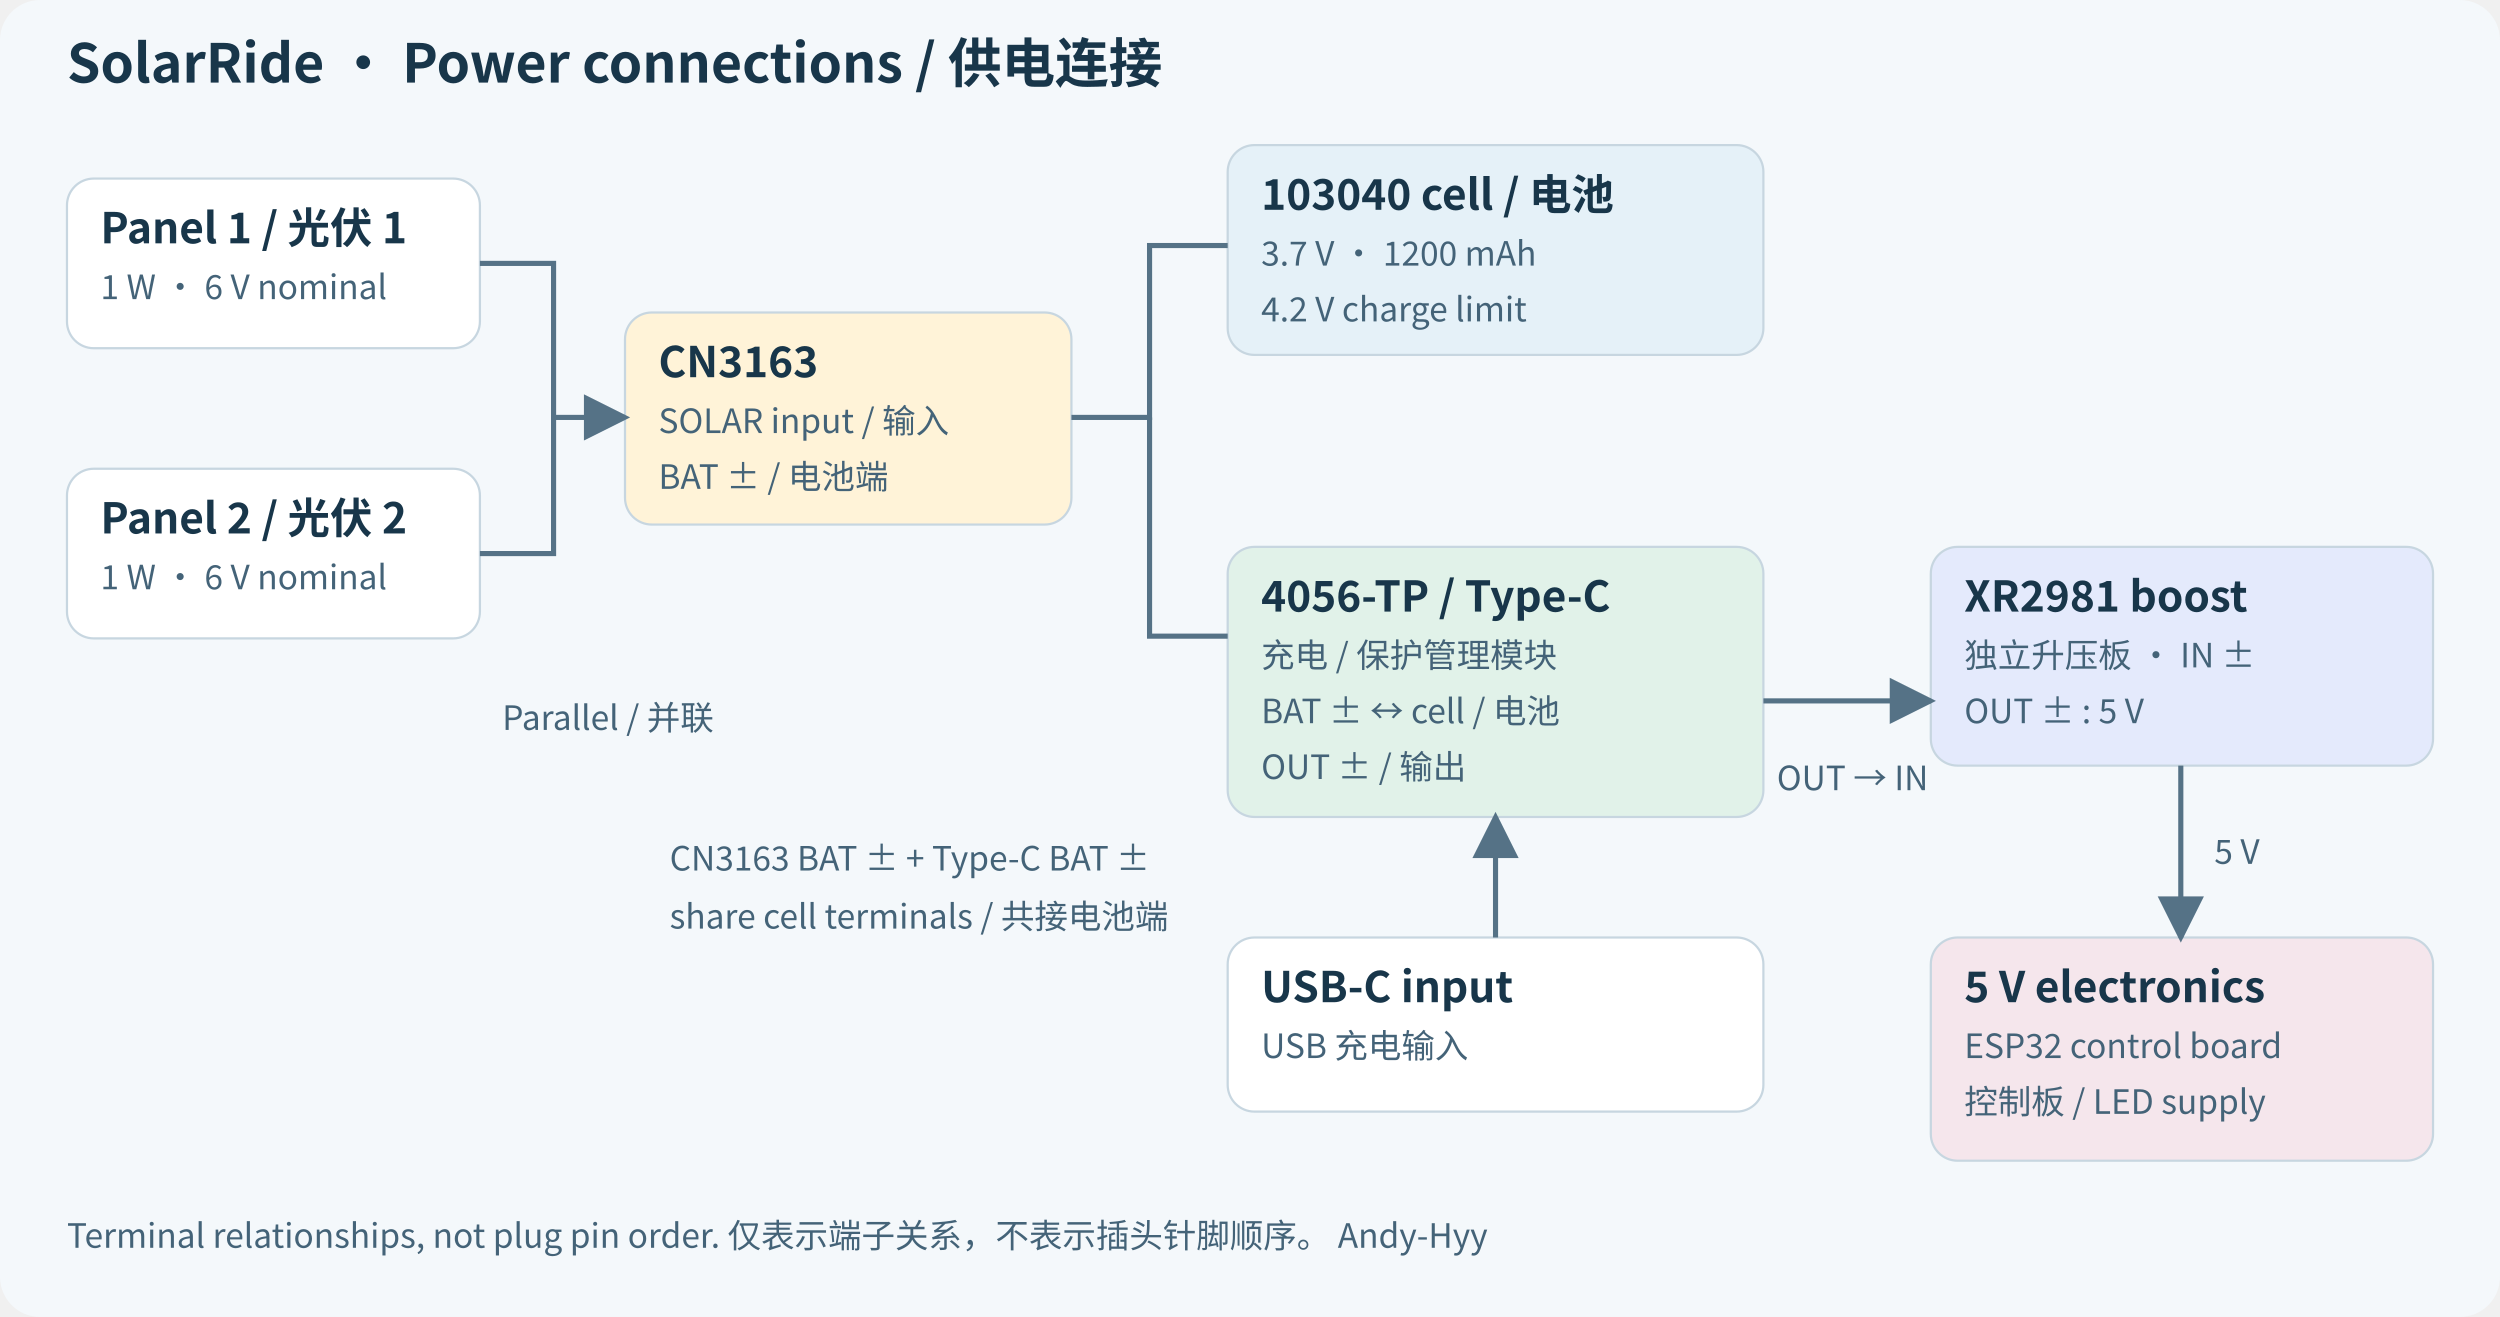
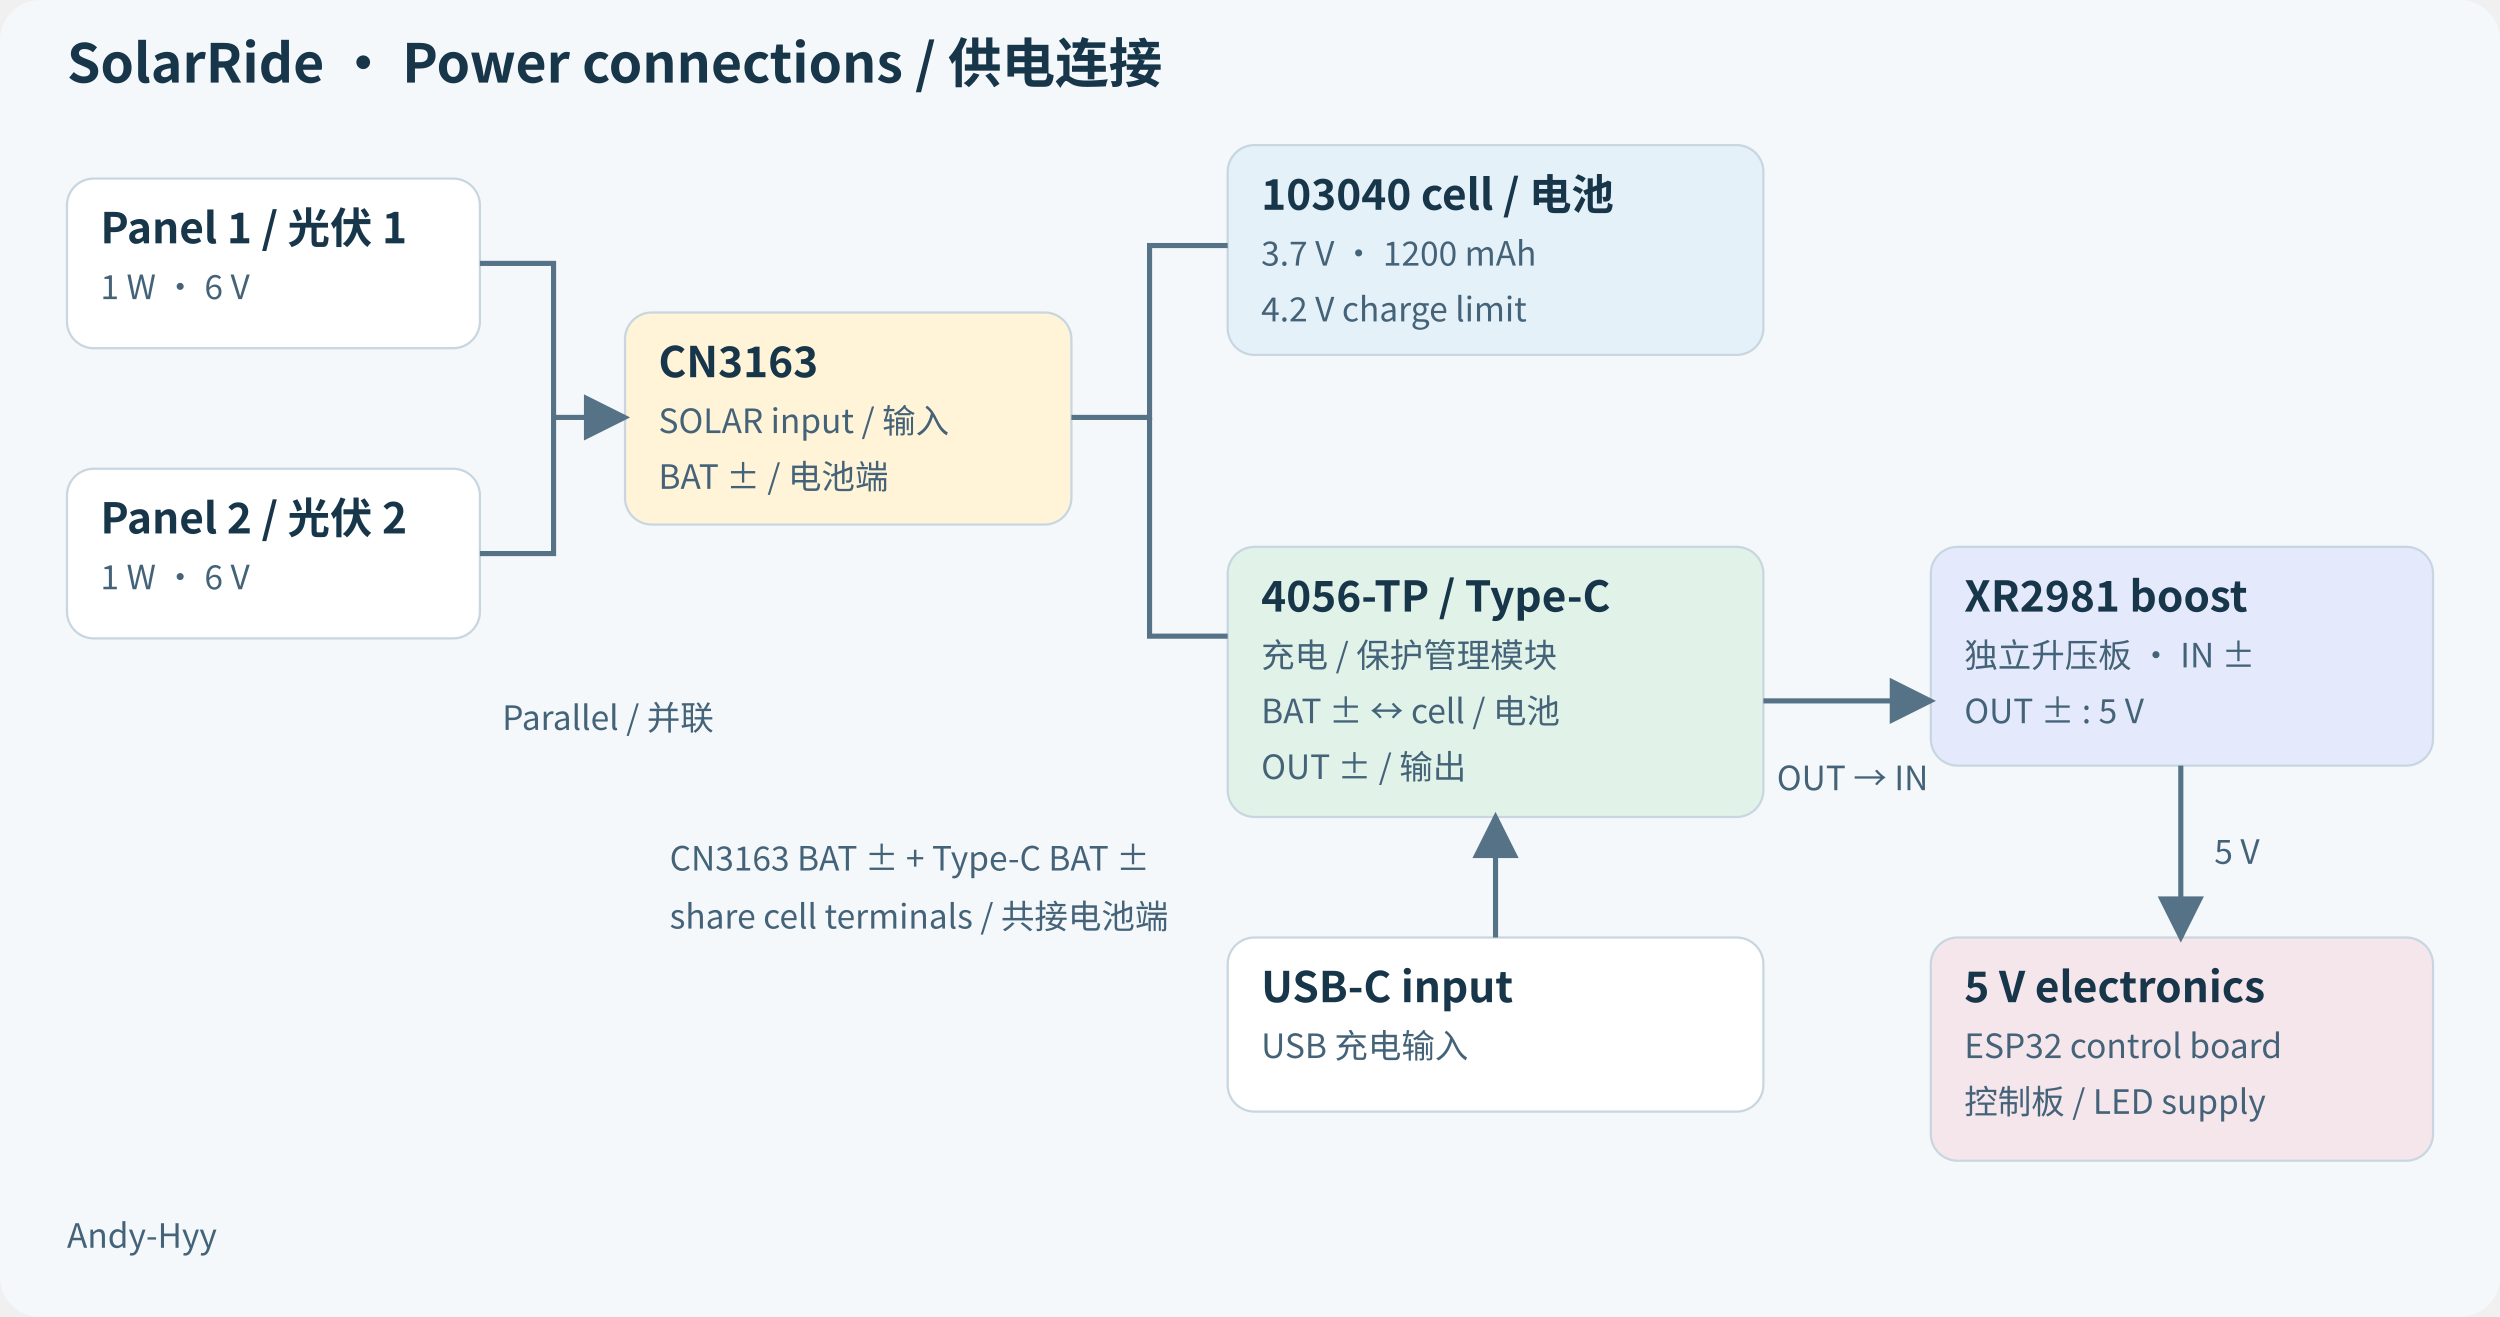
<svg xmlns="http://www.w3.org/2000/svg" width="1120" height="590" viewBox="0 0 1120 590">
  <defs>
    <marker id="a" markerWidth="9" markerHeight="9" refX="8" refY="4.5" orient="auto">
      <path d="M0,0 L9,4.5 L0,9" fill="#557286" />
    </marker>
  </defs>
  <rect width="1120" height="590" rx="18" fill="#f4f8fb" />
  <style>text{font-family:'Noto Sans CJK SC','PingFang SC','Microsoft YaHei',sans-serif;fill:#18364a}.title{font-size:19px;font-weight:700}.small{font-size:15px;fill:#446378}.wire{fill:none;stroke:#557286;stroke-width:2.3}.arrow{marker-end:url(#a)}</style>
  <text x="30" y="37" font-size="24" font-weight="700">SolarRide · Power connections / 供电连接</text>
  <rect x="30" y="80" width="185" height="76" rx="12" fill="#ffffff" stroke="#c7d6e0" />
  <text x="45" y="109" class="title">Panel 1 / 光伏 1</text>
-   <text x="45" y="134" class="small">1 W · 6 V nominal</text>
+   <text x="45" y="134" class="small">1 W · 6 V</text>
  <rect x="30" y="210" width="185" height="76" rx="12" fill="#ffffff" stroke="#c7d6e0" />
  <text x="45" y="239" class="title">Panel 2 / 光伏 2</text>
-   <text x="45" y="264" class="small">1 W · 6 V nominal</text>
+   <text x="45" y="264" class="small">1 W · 6 V</text>
  <rect x="280" y="140" width="200" height="95" rx="12" fill="#fff3d8" stroke="#c7d6e0" />
  <text x="295" y="169" class="title">CN3163</text>
  <text x="295" y="194" class="small">SOLAR input / 输入</text>
  <text x="295" y="219" class="small">BAT ± / 电池端</text>
  <rect x="550" y="65" width="240" height="94" rx="12" fill="#e5f1f8" stroke="#c7d6e0" />
  <text x="565" y="94" class="title">103040 cell / 电池</text>
  <text x="565" y="119" class="small">3.7 V · 1200 mAh</text>
  <text x="565" y="144" class="small">4.2 V charge limit</text>
  <rect x="550" y="245" width="240" height="121" rx="12" fill="#e1f2e9" stroke="#c7d6e0" />
  <text x="565" y="274" class="title">4056-TP / Type-C</text>
  <text x="565" y="299" class="small">充电 / 保护管理模块</text>
  <text x="565" y="324" class="small">BAT ± ↔ cell / 电池</text>
  <text x="565" y="349" class="small">OUT ± / 输出</text>
  <rect x="865" y="245" width="225" height="98" rx="12" fill="#e4eafc" stroke="#c7d6e0" />
  <text x="880" y="274" class="title">XR2981 boost</text>
  <text x="880" y="299" class="small">独立升压板 · IN ±</text>
  <text x="880" y="324" class="small">OUT ± : 5 V</text>
  <rect x="865" y="420" width="225" height="100" rx="12" fill="#f5e6ec" stroke="#c7d6e0" />
  <text x="880" y="449" class="title">5 V electronics</text>
  <text x="880" y="474" class="small">ESP32 control board</text>
  <text x="880" y="499" class="small">控制板 / LED supply</text>
  <rect x="550" y="420" width="240" height="78" rx="12" fill="#ffffff" stroke="#c7d6e0" />
  <text x="565" y="449" class="title">USB-C input</text>
  <text x="565" y="474" class="small">USB 充电输入</text>
  <path d="M215,118 H248 V187 H280" class="wire arrow" />
  <path d="M215,248 H248 V187" class="wire" />
  <text x="225" y="327" class="small">Parallel / 并联</text>
  <path d="M480,187 H515 V110 H550" class="wire" />
  <path d="M515,187 V285 H550" class="wire" />
  <text x="300" y="390" class="small">CN3163 BAT ± + Type-C BAT ±</text>
  <text x="300" y="416" class="small">share cell terminals / 共接电池端</text>
  <path d="M670,420 V366" class="wire arrow" />
  <path d="M977,343 V420" class="wire arrow" />
  <text x="992" y="387" class="small">5 V</text>
  <path d="M790,314 H865" class="wire arrow" />
  <text x="796" y="354" class="small">OUT → IN</text>
-   <text x="30" y="559" class="small">Terminal relationships, not plug pin order. 仅表示端子关系，不表示插头针脚顺序。 Andy-Hyy</text>
+   <text x="30" y="559" class="small">Andy-Hyy</text>
</svg>
